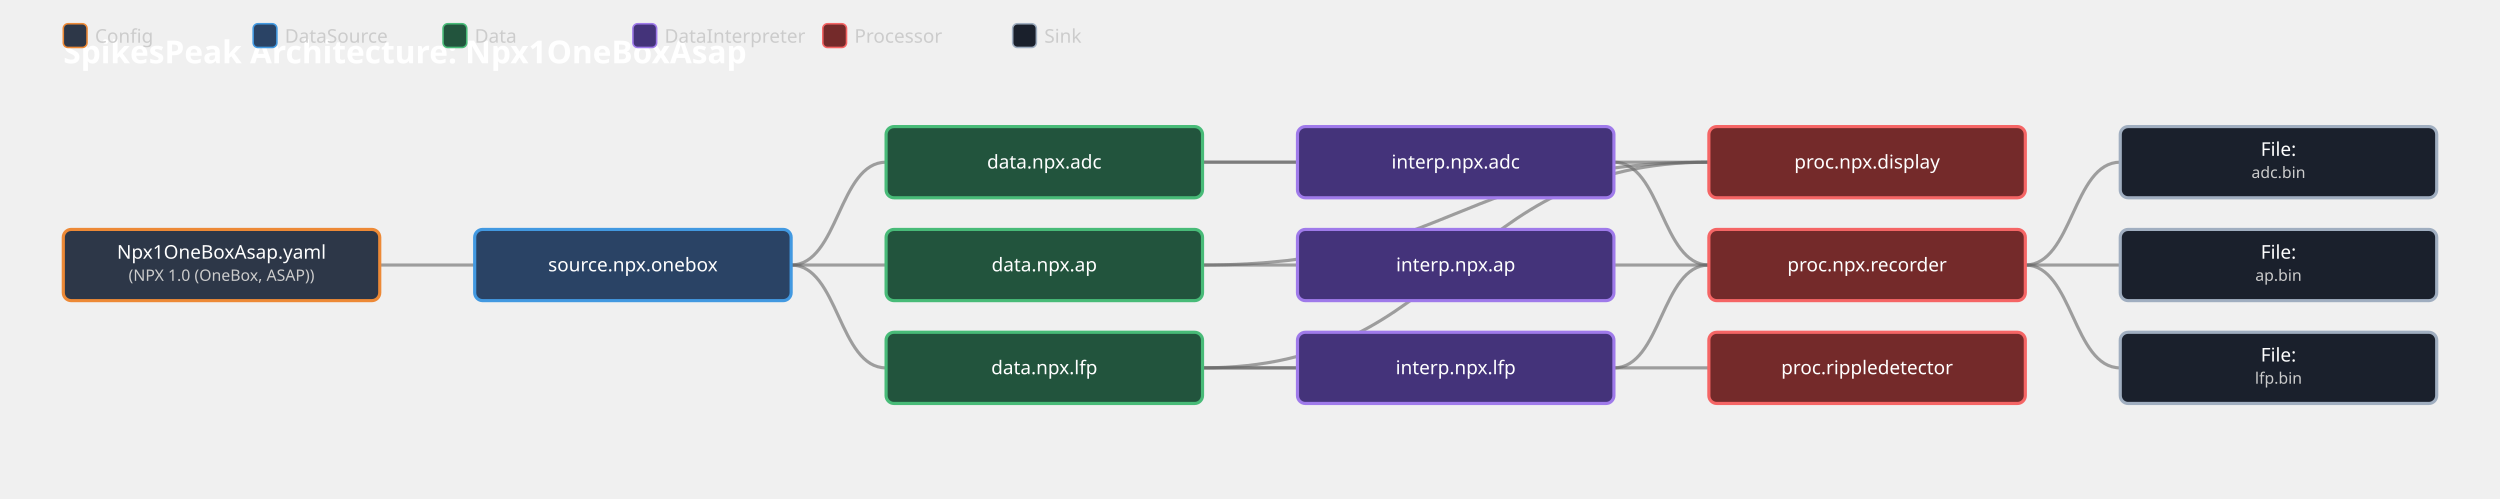
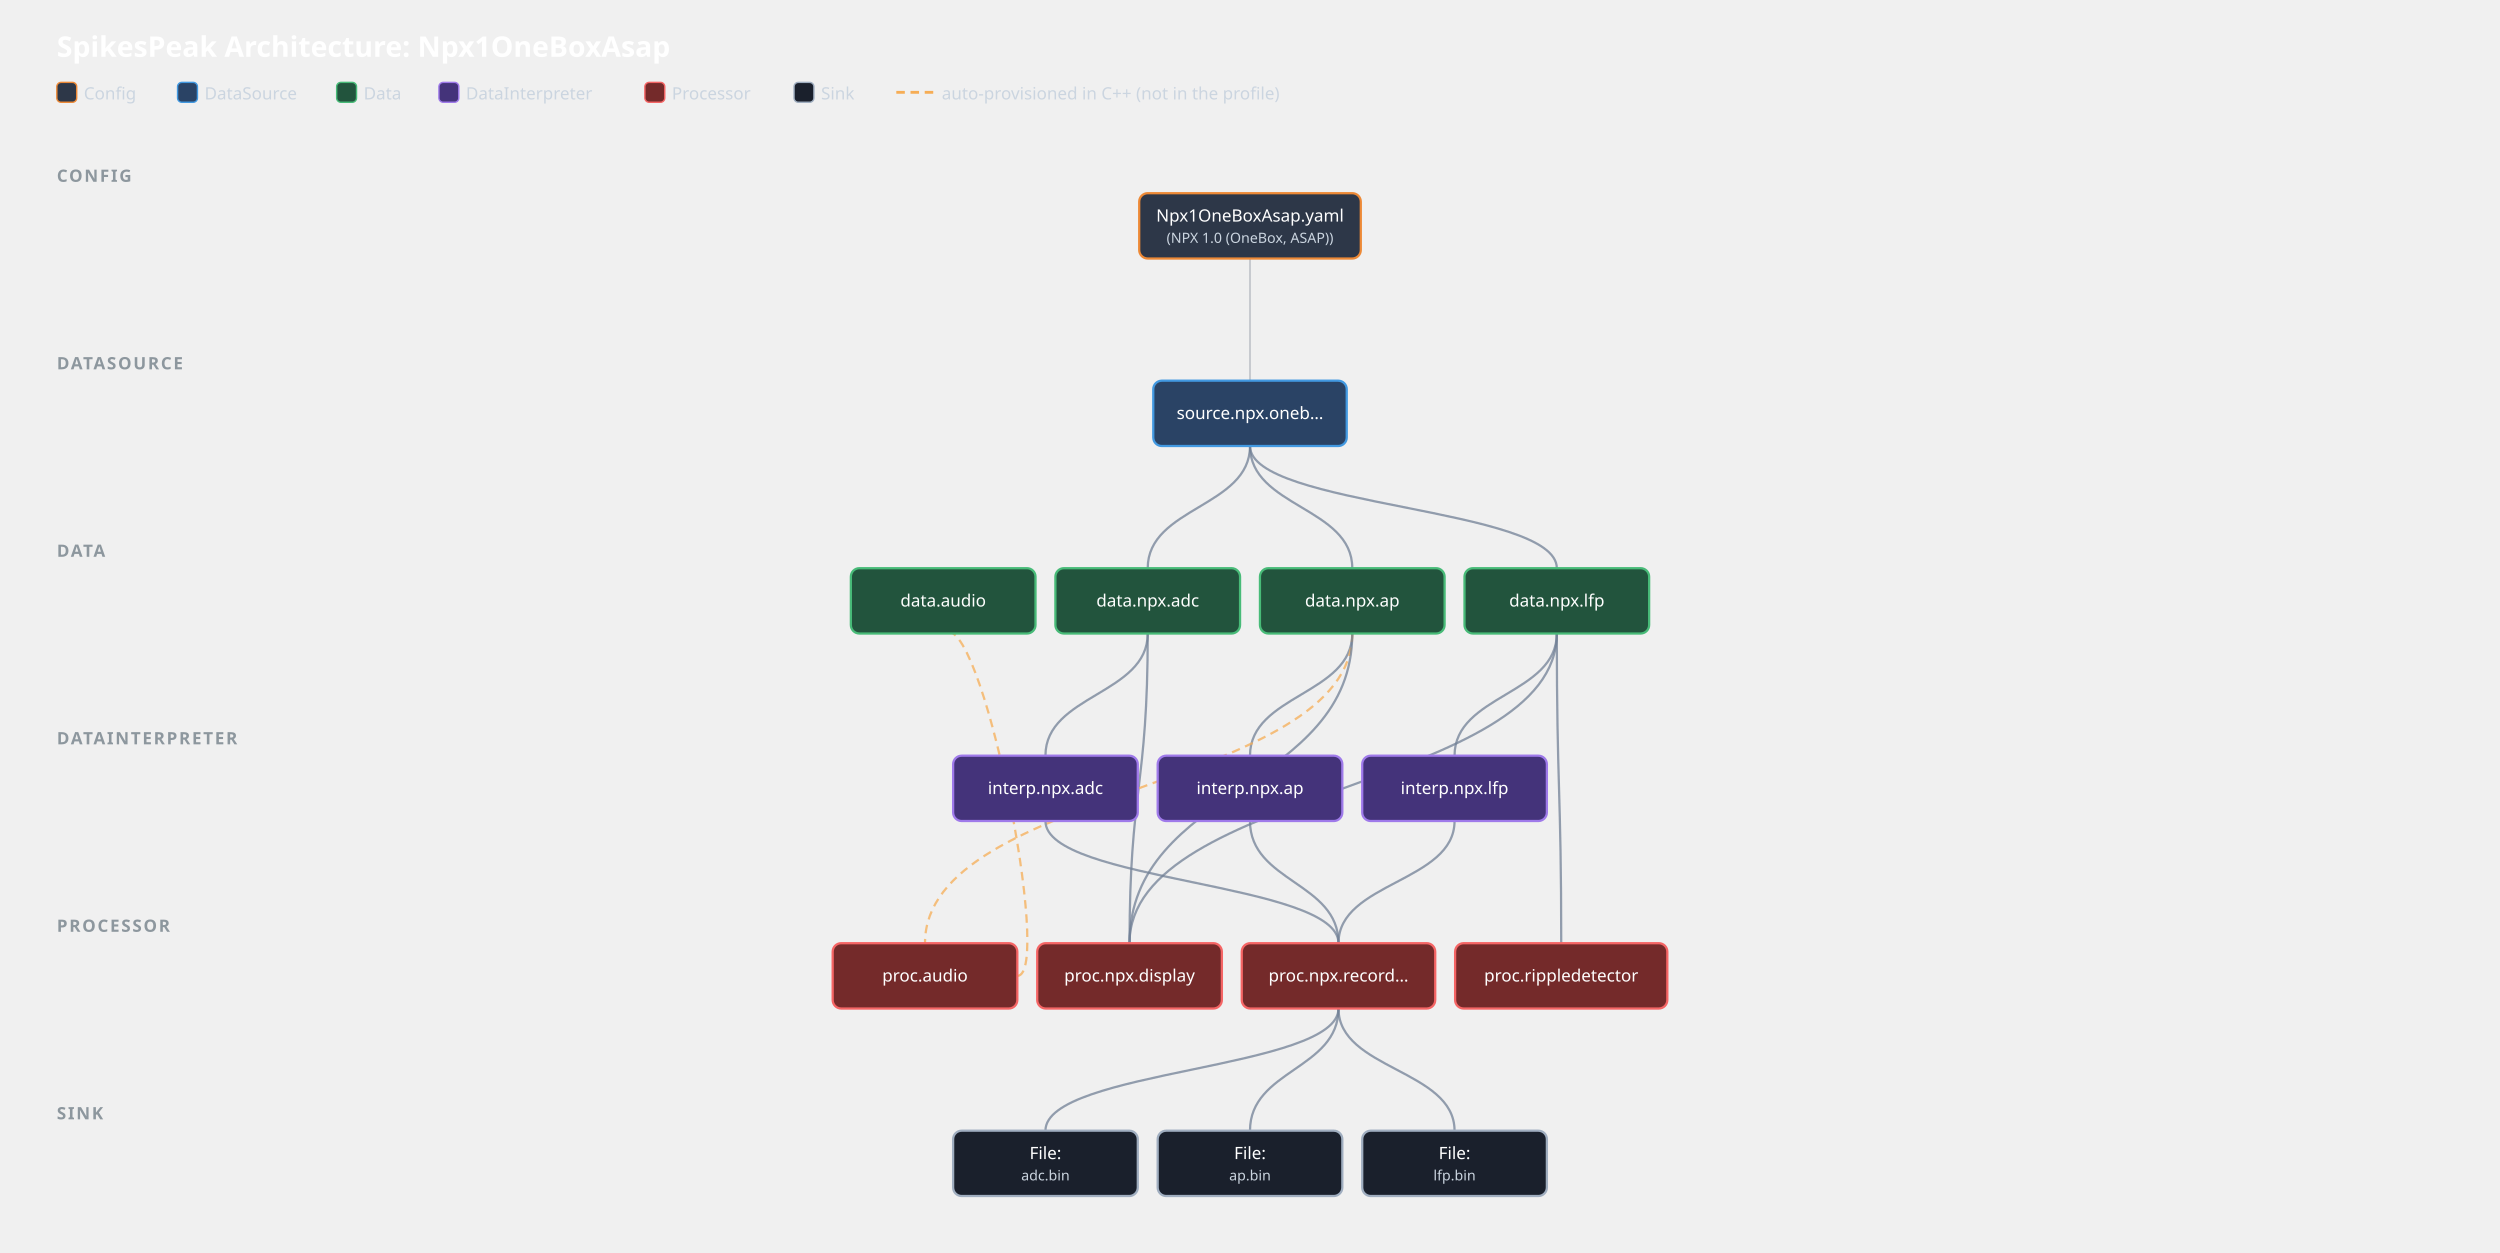
- <svg xmlns="http://www.w3.org/2000/svg" width="1580.0" height="315.0" style="background-color: #1a1a1a;">
+ <svg xmlns="http://www.w3.org/2000/svg" width="1760.0" height="882.0" viewBox="0 0 1760.0 882.0" preserveAspectRatio="xMidYMin meet" style="background-color: #1a1a1a; max-width: 100%; height: auto;">
  <text x="40" y="40" fill="#fff" font-family="sans-serif" font-size="20" font-weight="bold">SpikesPeak Architecture: Npx1OneBoxAsap</text>
  <g id="legend">
-     <rect x="40" y="15" width="15" height="15" rx="3" fill="#2d3748" stroke="#ed8936" stroke-width="1" />
-     <text x="60" y="27" fill="#ccc" font-family="sans-serif" font-size="12">Config</text>
-     <rect x="160" y="15" width="15" height="15" rx="3" fill="#2a4365" stroke="#4299e1" stroke-width="1" />
-     <text x="180" y="27" fill="#ccc" font-family="sans-serif" font-size="12">DataSource</text>
-     <rect x="280" y="15" width="15" height="15" rx="3" fill="#22543d" stroke="#48bb78" stroke-width="1" />
-     <text x="300" y="27" fill="#ccc" font-family="sans-serif" font-size="12">Data</text>
-     <rect x="400" y="15" width="15" height="15" rx="3" fill="#44337a" stroke="#9f7aea" stroke-width="1" />
-     <text x="420" y="27" fill="#ccc" font-family="sans-serif" font-size="12">DataInterpreter</text>
-     <rect x="520" y="15" width="15" height="15" rx="3" fill="#742a2a" stroke="#f56565" stroke-width="1" />
-     <text x="540" y="27" fill="#ccc" font-family="sans-serif" font-size="12">Processor</text>
-     <rect x="640" y="15" width="15" height="15" rx="3" fill="#1a202c" stroke="#a0aec0" stroke-width="1" />
-     <text x="660" y="27" fill="#ccc" font-family="sans-serif" font-size="12">Sink</text>
+     <rect x="40" y="58" width="14" height="14" rx="3" fill="#2d3748" stroke="#ed8936" stroke-width="1" />
+     <text x="59" y="70" fill="#cbd5e0" font-family="sans-serif" font-size="12">Config</text>
+     <rect x="125" y="58" width="14" height="14" rx="3" fill="#2a4365" stroke="#4299e1" stroke-width="1" />
+     <text x="144" y="70" fill="#cbd5e0" font-family="sans-serif" font-size="12">DataSource</text>
+     <rect x="237" y="58" width="14" height="14" rx="3" fill="#22543d" stroke="#48bb78" stroke-width="1" />
+     <text x="256" y="70" fill="#cbd5e0" font-family="sans-serif" font-size="12">Data</text>
+     <rect x="309" y="58" width="14" height="14" rx="3" fill="#44337a" stroke="#9f7aea" stroke-width="1" />
+     <text x="328" y="70" fill="#cbd5e0" font-family="sans-serif" font-size="12">DataInterpreter</text>
+     <rect x="454" y="58" width="14" height="14" rx="3" fill="#742a2a" stroke="#f56565" stroke-width="1" />
+     <text x="473" y="70" fill="#cbd5e0" font-family="sans-serif" font-size="12">Processor</text>
+     <rect x="559" y="58" width="14" height="14" rx="3" fill="#1a202c" stroke="#a0aec0" stroke-width="1" />
+     <text x="578" y="70" fill="#cbd5e0" font-family="sans-serif" font-size="12">Sink</text>
+     <path d="M 631 65 l 26 0" stroke="#f6ad55" stroke-width="2" stroke-dasharray="6 4" />
+     <text x="663" y="70" fill="#cbd5e0" font-family="sans-serif" font-size="12">auto-provisioned in C++ (not in the profile)</text>
  </g>
  <g id="edges">
-     <path d="M 240.0 167.5 C 270.0 167.5, 270.0 167.5, 300.0 167.5" fill="none" stroke="#666" stroke-width="2" opacity="0.6" />
-     <path d="M 760.0 102.5 C 790.0 102.5, 790.0 102.5, 820.0 102.5" fill="none" stroke="#666" stroke-width="2" opacity="0.6" />
-     <path d="M 760.0 102.5 C 920.0 102.5, 920.0 102.5, 1080.0 102.5" fill="none" stroke="#666" stroke-width="2" opacity="0.6" />
-     <path d="M 760.0 167.5 C 790.0 167.5, 790.0 167.5, 820.0 167.5" fill="none" stroke="#666" stroke-width="2" opacity="0.6" />
-     <path d="M 760.0 167.5 C 920.0 167.5, 920.0 102.5, 1080.0 102.5" fill="none" stroke="#666" stroke-width="2" opacity="0.6" />
-     <path d="M 760.0 232.5 C 790.0 232.5, 790.0 232.5, 820.0 232.5" fill="none" stroke="#666" stroke-width="2" opacity="0.6" />
-     <path d="M 760.0 232.5 C 920.0 232.5, 920.0 102.5, 1080.0 102.5" fill="none" stroke="#666" stroke-width="2" opacity="0.6" />
-     <path d="M 760.0 232.5 C 920.0 232.5, 920.0 232.5, 1080.0 232.5" fill="none" stroke="#666" stroke-width="2" opacity="0.6" />
-     <path d="M 1020.0 102.5 C 1050.0 102.5, 1050.0 167.5, 1080.0 167.5" fill="none" stroke="#666" stroke-width="2" opacity="0.6" />
-     <path d="M 1020.0 167.5 C 1050.0 167.5, 1050.0 167.5, 1080.0 167.5" fill="none" stroke="#666" stroke-width="2" opacity="0.6" />
-     <path d="M 1020.0 232.5 C 1050.0 232.5, 1050.0 167.5, 1080.0 167.5" fill="none" stroke="#666" stroke-width="2" opacity="0.6" />
-     <path d="M 1280.0 167.5 C 1310.0 167.5, 1310.0 102.5, 1340.0 102.5" fill="none" stroke="#666" stroke-width="2" opacity="0.6" />
-     <path d="M 1280.0 167.5 C 1310.0 167.5, 1310.0 167.5, 1340.0 167.5" fill="none" stroke="#666" stroke-width="2" opacity="0.6" />
-     <path d="M 1280.0 167.5 C 1310.0 167.5, 1310.0 232.5, 1340.0 232.5" fill="none" stroke="#666" stroke-width="2" opacity="0.6" />
-     <path d="M 500.0 167.5 C 530.0 167.5, 530.0 102.5, 560.0 102.5" fill="none" stroke="#666" stroke-width="2" opacity="0.6" />
-     <path d="M 500.0 167.5 C 530.0 167.5, 530.0 167.5, 560.0 167.5" fill="none" stroke="#666" stroke-width="2" opacity="0.6" />
-     <path d="M 500.0 167.5 C 530.0 167.5, 530.0 232.5, 560.0 232.5" fill="none" stroke="#666" stroke-width="2" opacity="0.6" />
+     <path d="M 880.0 182.0 C 880.0 207.8, 880.0 224.0, 880.0 242.0 L 880.0 268.0" fill="none" stroke="#4a5568" stroke-width="1.0" opacity="0.35" />
+     <path d="M 808.0 446.0 C 808.0 489.0, 736.0 489.0, 736.0 532.0" fill="none" stroke="#718096" stroke-width="1.6" opacity="0.75" />
+     <path d="M 808.0 446.0 C 808.0 555.0, 795.2 555.0, 795.2 664.0" fill="none" stroke="#718096" stroke-width="1.6" opacity="0.75" />
+     <path d="M 952.0 446.0 C 952.0 489.0, 880.0 489.0, 880.0 532.0" fill="none" stroke="#718096" stroke-width="1.6" opacity="0.75" />
+     <path d="M 952.0 446.0 C 952.0 555.0, 651.2 555.0, 651.2 664.0" fill="none" stroke="#f6ad55" stroke-width="1.6" opacity="0.75" stroke-dasharray="6 4" />
+     <path d="M 952.0 446.0 C 952.0 555.0, 795.2 555.0, 795.2 664.0" fill="none" stroke="#718096" stroke-width="1.6" opacity="0.75" />
+     <path d="M 1096.0 446.0 C 1096.0 489.0, 1024.0 489.0, 1024.0 532.0" fill="none" stroke="#718096" stroke-width="1.6" opacity="0.75" />
+     <path d="M 1096.0 446.0 C 1096.0 555.0, 795.2 555.0, 795.2 664.0" fill="none" stroke="#718096" stroke-width="1.6" opacity="0.75" />
+     <path d="M 1096.0 446.0 C 1096.0 555.0, 1099.1 555.0, 1099.1 664.0" fill="none" stroke="#718096" stroke-width="1.6" opacity="0.75" />
+     <path d="M 736.0 578.0 C 736.0 621.0, 942.3 621.0, 942.3 664.0" fill="none" stroke="#718096" stroke-width="1.6" opacity="0.75" />
+     <path d="M 880.0 578.0 C 880.0 621.0, 942.3 621.0, 942.3 664.0" fill="none" stroke="#718096" stroke-width="1.6" opacity="0.75" />
+     <path d="M 1024.0 578.0 C 1024.0 621.0, 942.3 621.0, 942.3 664.0" fill="none" stroke="#718096" stroke-width="1.6" opacity="0.75" />
+     <path d="M 716.2 687.0 C 742.2 687.0, 690.0 423.0, 664.0 446.0" fill="none" stroke="#f6ad55" stroke-width="1.6" opacity="0.75" stroke-dasharray="6 4" />
+     <path d="M 942.3 710.0 C 942.3 753.0, 736.0 753.0, 736.0 796.0" fill="none" stroke="#718096" stroke-width="1.6" opacity="0.75" />
+     <path d="M 942.3 710.0 C 942.3 753.0, 880.0 753.0, 880.0 796.0" fill="none" stroke="#718096" stroke-width="1.6" opacity="0.75" />
+     <path d="M 942.3 710.0 C 942.3 753.0, 1024.0 753.0, 1024.0 796.0" fill="none" stroke="#718096" stroke-width="1.6" opacity="0.75" />
+     <path d="M 880.0 314.0 C 880.0 357.0, 808.0 357.0, 808.0 400.0" fill="none" stroke="#718096" stroke-width="1.6" opacity="0.75" />
+     <path d="M 880.0 314.0 C 880.0 357.0, 952.0 357.0, 952.0 400.0" fill="none" stroke="#718096" stroke-width="1.6" opacity="0.75" />
+     <path d="M 880.0 314.0 C 880.0 357.0, 1096.0 357.0, 1096.0 400.0" fill="none" stroke="#718096" stroke-width="1.6" opacity="0.75" />
  </g>
  <g id="nodes">
-     <rect x="40.0" y="145.0" width="200" height="45" rx="5" fill="#2d3748" stroke="#ed8936" stroke-width="2" />
-     <text x="140.0" y="163.5" fill="#fff" font-family="sans-serif" font-size="12" text-anchor="middle">Npx1OneBoxAsap.yaml</text>
-     <text x="140.0" y="177.5" fill="#ccc" font-family="sans-serif" font-size="10" text-anchor="middle">(NPX 1.0 (OneBox, ASAP))</text>
-     <rect x="560.0" y="80.0" width="200" height="45" rx="5" fill="#22543d" stroke="#48bb78" stroke-width="2" />
-     <text x="660.0" y="106.5" fill="#fff" font-family="sans-serif" font-size="12" text-anchor="middle">data.npx.adc</text>
-     <rect x="560.0" y="145.0" width="200" height="45" rx="5" fill="#22543d" stroke="#48bb78" stroke-width="2" />
-     <text x="660.0" y="171.5" fill="#fff" font-family="sans-serif" font-size="12" text-anchor="middle">data.npx.ap</text>
-     <rect x="560.0" y="210.0" width="200" height="45" rx="5" fill="#22543d" stroke="#48bb78" stroke-width="2" />
-     <text x="660.0" y="236.5" fill="#fff" font-family="sans-serif" font-size="12" text-anchor="middle">data.npx.lfp</text>
-     <rect x="820.0" y="80.0" width="200" height="45" rx="5" fill="#44337a" stroke="#9f7aea" stroke-width="2" />
-     <text x="920.0" y="106.5" fill="#fff" font-family="sans-serif" font-size="12" text-anchor="middle">interp.npx.adc</text>
-     <rect x="820.0" y="145.0" width="200" height="45" rx="5" fill="#44337a" stroke="#9f7aea" stroke-width="2" />
-     <text x="920.0" y="171.5" fill="#fff" font-family="sans-serif" font-size="12" text-anchor="middle">interp.npx.ap</text>
-     <rect x="820.0" y="210.0" width="200" height="45" rx="5" fill="#44337a" stroke="#9f7aea" stroke-width="2" />
-     <text x="920.0" y="236.5" fill="#fff" font-family="sans-serif" font-size="12" text-anchor="middle">interp.npx.lfp</text>
-     <rect x="1080.0" y="80.0" width="200" height="45" rx="5" fill="#742a2a" stroke="#f56565" stroke-width="2" />
-     <text x="1180.0" y="106.5" fill="#fff" font-family="sans-serif" font-size="12" text-anchor="middle">proc.npx.display</text>
-     <rect x="1080.0" y="145.0" width="200" height="45" rx="5" fill="#742a2a" stroke="#f56565" stroke-width="2" />
-     <text x="1180.0" y="171.5" fill="#fff" font-family="sans-serif" font-size="12" text-anchor="middle">proc.npx.recorder</text>
-     <rect x="1080.0" y="210.0" width="200" height="45" rx="5" fill="#742a2a" stroke="#f56565" stroke-width="2" />
-     <text x="1180.0" y="236.5" fill="#fff" font-family="sans-serif" font-size="12" text-anchor="middle">proc.rippledetector</text>
-     <rect x="1340.0" y="80.0" width="200" height="45" rx="5" fill="#1a202c" stroke="#a0aec0" stroke-width="2" />
-     <text x="1440.0" y="98.5" fill="#fff" font-family="sans-serif" font-size="12" text-anchor="middle">File:</text>
-     <text x="1440.0" y="112.5" fill="#ccc" font-family="sans-serif" font-size="10" text-anchor="middle">adc.bin</text>
-     <rect x="1340.0" y="145.0" width="200" height="45" rx="5" fill="#1a202c" stroke="#a0aec0" stroke-width="2" />
-     <text x="1440.0" y="163.5" fill="#fff" font-family="sans-serif" font-size="12" text-anchor="middle">File:</text>
-     <text x="1440.0" y="177.5" fill="#ccc" font-family="sans-serif" font-size="10" text-anchor="middle">ap.bin</text>
-     <rect x="1340.0" y="210.0" width="200" height="45" rx="5" fill="#1a202c" stroke="#a0aec0" stroke-width="2" />
-     <text x="1440.0" y="228.5" fill="#fff" font-family="sans-serif" font-size="12" text-anchor="middle">File:</text>
-     <text x="1440.0" y="242.5" fill="#ccc" font-family="sans-serif" font-size="10" text-anchor="middle">lfp.bin</text>
-     <rect x="300.0" y="145.0" width="200" height="45" rx="5" fill="#2a4365" stroke="#4299e1" stroke-width="2" />
-     <text x="400.0" y="171.5" fill="#fff" font-family="sans-serif" font-size="12" text-anchor="middle">source.npx.onebox</text>
+     <text x="40" y="128.0" fill="#8d979e" font-family="sans-serif" font-size="12" font-weight="bold" letter-spacing="1.2">CONFIG</text>
+     <text x="40" y="260.0" fill="#8d979e" font-family="sans-serif" font-size="12" font-weight="bold" letter-spacing="1.2">DATASOURCE</text>
+     <text x="40" y="392.0" fill="#8d979e" font-family="sans-serif" font-size="12" font-weight="bold" letter-spacing="1.2">DATA</text>
+     <text x="40" y="524.0" fill="#8d979e" font-family="sans-serif" font-size="12" font-weight="bold" letter-spacing="1.2">DATAINTERPRETER</text>
+     <text x="40" y="656.0" fill="#8d979e" font-family="sans-serif" font-size="12" font-weight="bold" letter-spacing="1.2">PROCESSOR</text>
+     <text x="40" y="788.0" fill="#8d979e" font-family="sans-serif" font-size="12" font-weight="bold" letter-spacing="1.2">SINK</text>
+     <rect x="802.0" y="136.0" width="156.0" height="46" rx="6" fill="#2d3748" stroke="#ed8936" stroke-width="1.6" />
+     <text x="880.0" y="156.0" fill="#fff" font-family="sans-serif" font-size="12" text-anchor="middle">Npx1OneBoxAsap.yaml</text>
+     <text x="880.0" y="171.0" fill="#cbd5e0" font-family="sans-serif" font-size="10" text-anchor="middle">(NPX 1.0 (OneBox, ASAP))</text>
+     <rect x="599.0" y="400.0" width="130.0" height="46" rx="6" fill="#22543d" stroke="#48bb78" stroke-width="1.6" />
+     <text x="664.0" y="427.0" fill="#fff" font-family="sans-serif" font-size="12" text-anchor="middle">data.audio</text>
+     <rect x="743.0" y="400.0" width="130.0" height="46" rx="6" fill="#22543d" stroke="#48bb78" stroke-width="1.6" />
+     <text x="808.0" y="427.0" fill="#fff" font-family="sans-serif" font-size="12" text-anchor="middle">data.npx.adc</text>
+     <rect x="887.0" y="400.0" width="130.0" height="46" rx="6" fill="#22543d" stroke="#48bb78" stroke-width="1.6" />
+     <text x="952.0" y="427.0" fill="#fff" font-family="sans-serif" font-size="12" text-anchor="middle">data.npx.ap</text>
+     <rect x="1031.0" y="400.0" width="130.0" height="46" rx="6" fill="#22543d" stroke="#48bb78" stroke-width="1.6" />
+     <text x="1096.0" y="427.0" fill="#fff" font-family="sans-serif" font-size="12" text-anchor="middle">data.npx.lfp</text>
+     <rect x="671.0" y="532.0" width="130.0" height="46" rx="6" fill="#44337a" stroke="#9f7aea" stroke-width="1.6" />
+     <text x="736.0" y="559.0" fill="#fff" font-family="sans-serif" font-size="12" text-anchor="middle">interp.npx.adc</text>
+     <rect x="815.0" y="532.0" width="130.0" height="46" rx="6" fill="#44337a" stroke="#9f7aea" stroke-width="1.6" />
+     <text x="880.0" y="559.0" fill="#fff" font-family="sans-serif" font-size="12" text-anchor="middle">interp.npx.ap</text>
+     <rect x="959.0" y="532.0" width="130.0" height="46" rx="6" fill="#44337a" stroke="#9f7aea" stroke-width="1.6" />
+     <text x="1024.0" y="559.0" fill="#fff" font-family="sans-serif" font-size="12" text-anchor="middle">interp.npx.lfp</text>
+     <rect x="586.2" y="664.0" width="130.0" height="46" rx="6" fill="#742a2a" stroke="#f56565" stroke-width="1.6" />
+     <text x="651.2" y="691.0" fill="#fff" font-family="sans-serif" font-size="12" text-anchor="middle">proc.audio</text>
+     <rect x="730.2" y="664.0" width="130.0" height="46" rx="6" fill="#742a2a" stroke="#f56565" stroke-width="1.6" />
+     <text x="795.2" y="691.0" fill="#fff" font-family="sans-serif" font-size="12" text-anchor="middle">proc.npx.display</text>
+     <rect x="874.2" y="664.0" width="136.2" height="46" rx="6" fill="#742a2a" stroke="#f56565" stroke-width="1.6" />
+     <text x="942.3" y="691.0" fill="#fff" font-family="sans-serif" font-size="12" text-anchor="middle">proc.npx.record…</text>
+     <rect x="1024.4" y="664.0" width="149.4" height="46" rx="6" fill="#742a2a" stroke="#f56565" stroke-width="1.6" />
+     <text x="1099.1" y="691.0" fill="#fff" font-family="sans-serif" font-size="12" text-anchor="middle">proc.rippledetector</text>
+     <rect x="671.0" y="796.0" width="130.0" height="46" rx="6" fill="#1a202c" stroke="#a0aec0" stroke-width="1.6" />
+     <text x="736.0" y="816.0" fill="#fff" font-family="sans-serif" font-size="12" text-anchor="middle">File:</text>
+     <text x="736.0" y="831.0" fill="#cbd5e0" font-family="sans-serif" font-size="10" text-anchor="middle">adc.bin</text>
+     <rect x="815.0" y="796.0" width="130.0" height="46" rx="6" fill="#1a202c" stroke="#a0aec0" stroke-width="1.6" />
+     <text x="880.0" y="816.0" fill="#fff" font-family="sans-serif" font-size="12" text-anchor="middle">File:</text>
+     <text x="880.0" y="831.0" fill="#cbd5e0" font-family="sans-serif" font-size="10" text-anchor="middle">ap.bin</text>
+     <rect x="959.0" y="796.0" width="130.0" height="46" rx="6" fill="#1a202c" stroke="#a0aec0" stroke-width="1.6" />
+     <text x="1024.0" y="816.0" fill="#fff" font-family="sans-serif" font-size="12" text-anchor="middle">File:</text>
+     <text x="1024.0" y="831.0" fill="#cbd5e0" font-family="sans-serif" font-size="10" text-anchor="middle">lfp.bin</text>
+     <rect x="811.9" y="268.0" width="136.2" height="46" rx="6" fill="#2a4365" stroke="#4299e1" stroke-width="1.6" />
+     <text x="880.0" y="295.0" fill="#fff" font-family="sans-serif" font-size="12" text-anchor="middle">source.npx.oneb…</text>
  </g>
</svg>
